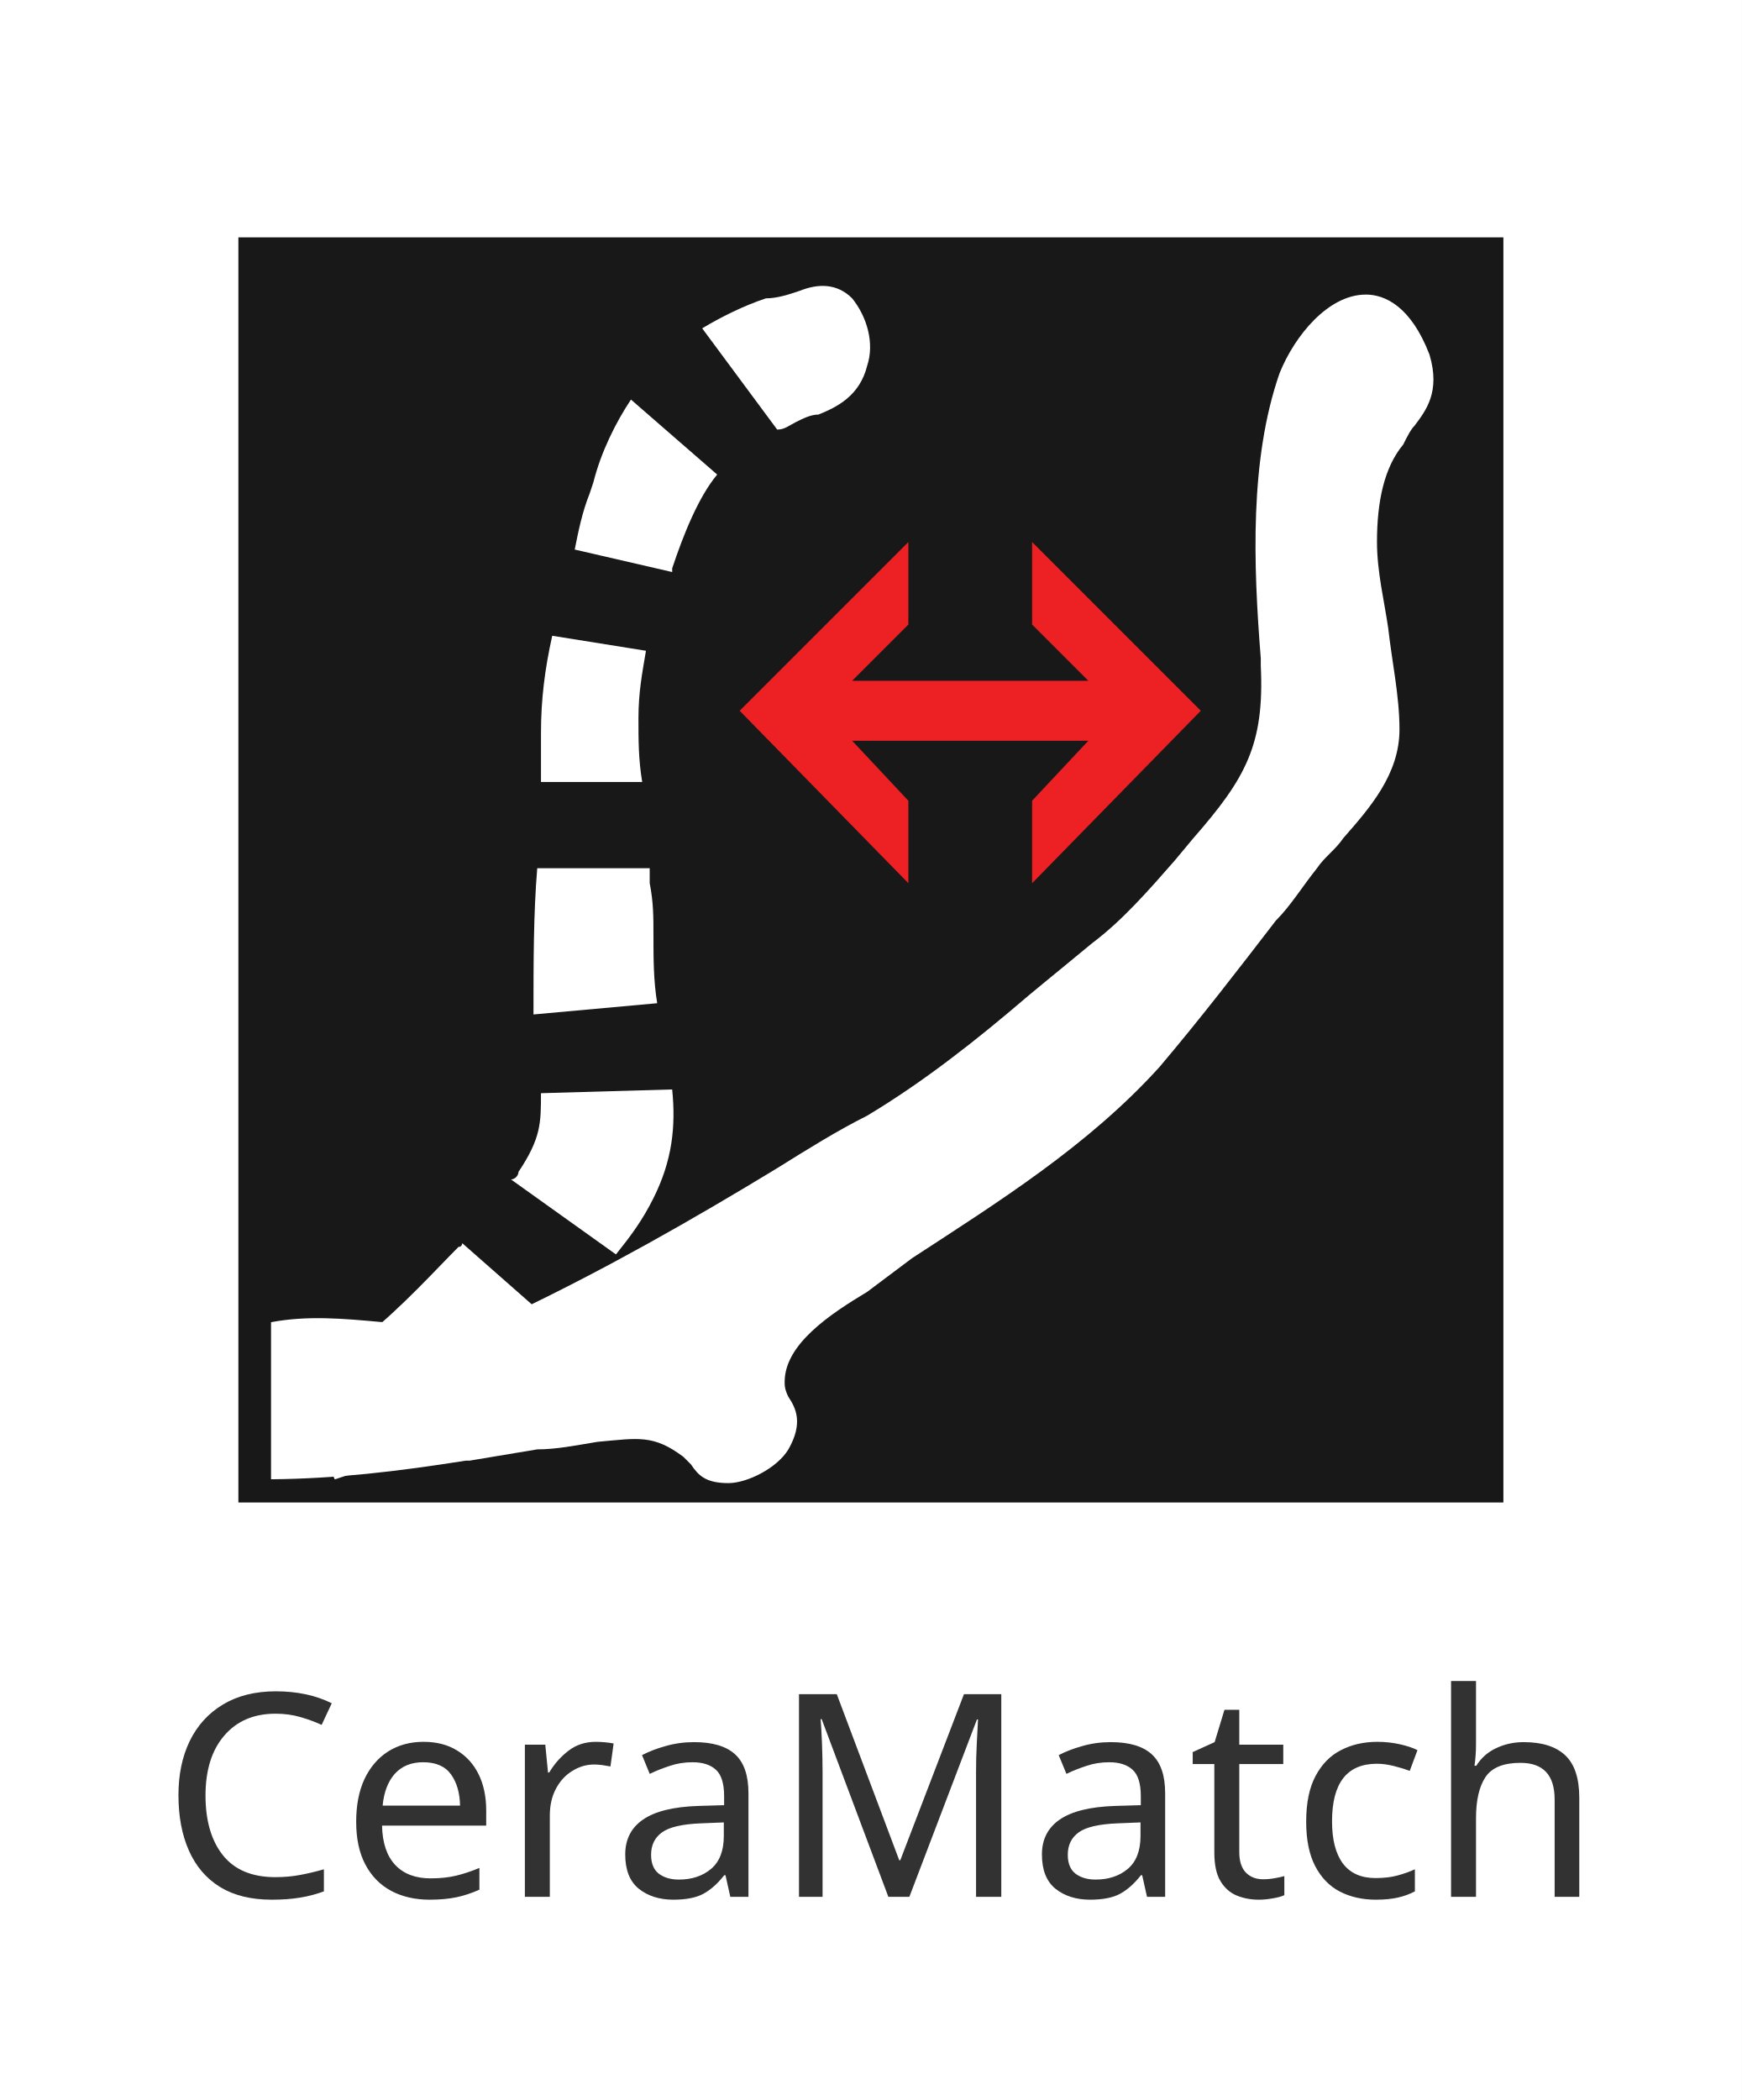
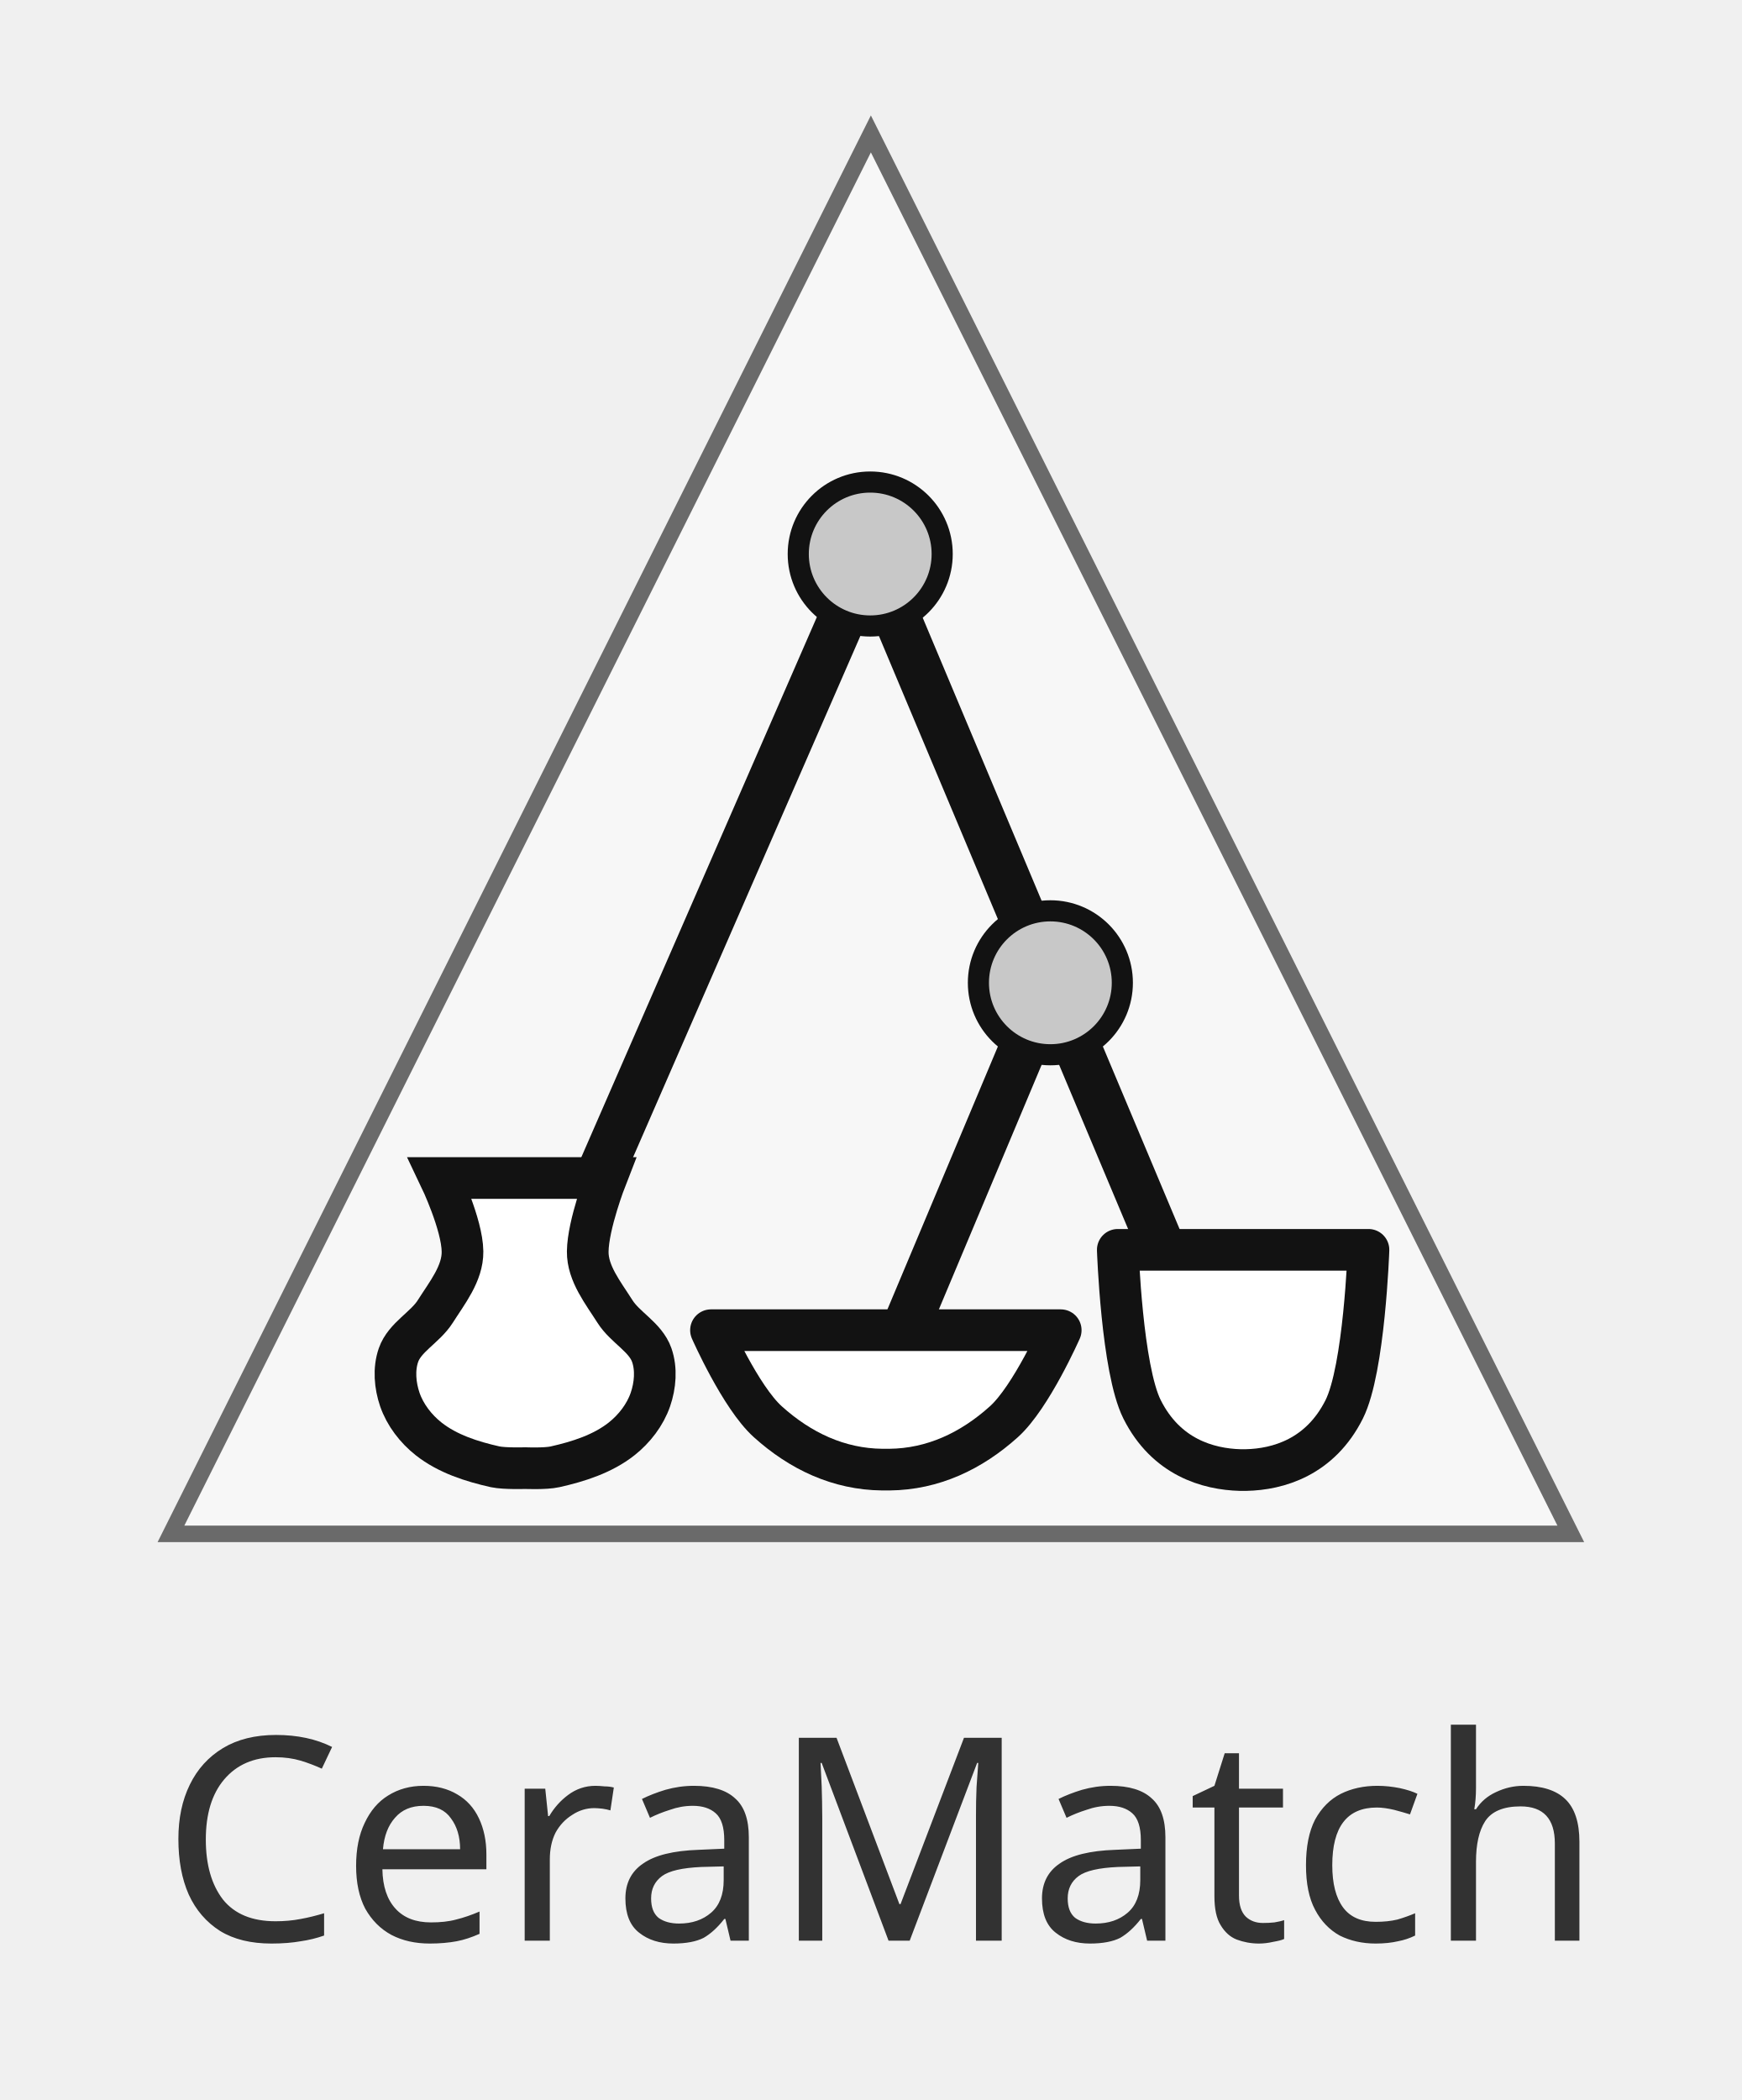
- <svg xmlns="http://www.w3.org/2000/svg" xmlns:xlink="http://www.w3.org/1999/xlink" width="180" height="217" id="svg2" version="1.1">
-   <defs id="defs4">
-     <style id="style2">.a{fill:#fff;}.b{fill:#c8b671;}.c{fill:#414042;}.d{fill:url(#a);}.e{fill:url(#b);}.f{fill:url(#c);}.g{fill:url(#d);}</style>
-     <radialGradient gradientUnits="userSpaceOnUse" gradientTransform="scale(1.04)" r="14.45" cy="11.59" cx="11.84" id="a">
-       <stop id="stop4" stop-color="#ed1c24" offset="0" />
-       <stop id="stop6" stop-color="#ed1c24" offset="0.28" />
-       <stop id="stop8" stop-opacity="0.93" stop-color="#ed1c24" offset="0.29" />
-       <stop id="stop10" stop-opacity="0.65" stop-color="#ed1c24" offset="0.36" />
-       <stop id="stop12" stop-opacity="0.42" stop-color="#ed1c24" offset="0.43" />
-       <stop id="stop14" stop-opacity="0.24" stop-color="#ed1c24" offset="0.49" />
-       <stop id="stop16" stop-opacity="0.11" stop-color="#ed1c24" offset="0.54" />
-       <stop id="stop18" stop-opacity="0.03" stop-color="#ed1c24" offset="0.59" />
-       <stop id="stop20" stop-opacity="0" stop-color="#ed1c24" offset="0.62" />
-     </radialGradient>
-     <linearGradient gradientTransform="matrix(10.66667,0,0,10.60459,0,0.5593159)" gradientUnits="userSpaceOnUse" y2="-9.52" x2="12" y1="8.41" x1="12" id="b">
-       <stop id="stop23" stop-color="#ed1f24" offset="0" />
-       <stop id="stop25" stop-opacity="0" stop-color="#ed1f24" offset="0.96" />
-     </linearGradient>
-     <linearGradient gradientUnits="userSpaceOnUse" gradientTransform="matrix(0.0055853,1.000034,-1.000034,0.0055853,-0.4163135,-0.01145482)" y2="12.85" x2="12" y1="32.05" x1="12" id="c">
-       <stop id="stop28" stop-opacity="0" stop-color="#ed1f24" offset="0" />
-       <stop id="stop30" stop-color="#ed1c24" offset="1" />
-     </linearGradient>
-     <radialGradient fy="13.95" fx="11.68" gradientTransform="matrix(11.19055,-11.62024,11.76258,11.32764,-170.3137,125.1279)" xlink:href="#a" r="8.86" cy="13.95" cx="11.68" id="d" />
-     <linearGradient y2="24.373" x2="236.518" y1="202.373" x1="236.518" gradientUnits="userSpaceOnUse" id="linearGradient4542">
-       <stop id="stop4538" style="stop-color:#ED1F24" offset="0" />
-       <stop id="stop4540" style="stop-color:#ED1F24;stop-opacity:0" offset="0.893" />
-     </linearGradient>
-     <linearGradient y2="302.579" x2="237.368" y1="373.451" x1="237.039" gradientUnits="userSpaceOnUse" id="SVGID_3_" xlink:href="#SVGID_4_">
-       <stop id="stop70" style="stop-color:#ED1F24;stop-opacity:0" offset="0" />
-       <stop id="stop72" style="stop-color:#ED1C24" offset="1" />
-     </linearGradient>
-     <radialGradient gradientUnits="userSpaceOnUse" r="93.599" cy="265.678" cx="237.653" id="SVGID_4_">
-       <stop id="stop77" style="stop-color:#ED1C24" offset="0" />
-       <stop id="stop79" style="stop-color:#ED1C24" offset="0.275" />
-       <stop id="stop81" style="stop-color:#ED1C24;stop-opacity:0" offset="0.62" />
-     </radialGradient>
-     <radialGradient id="SVGID_4_-8" cx="237.653" cy="265.678" r="93.599" gradientUnits="userSpaceOnUse">
-       <stop offset="0" style="stop-color:#ED1C24" id="stop77-1" />
-       <stop offset="0.275" style="stop-color:#ED1C24" id="stop79-6" />
-       <stop offset="0.62" style="stop-color:#ED1C24;stop-opacity:0" id="stop81-7" />
-     </radialGradient>
-     <radialGradient gradientUnits="userSpaceOnUse" gradientTransform="scale(1.04)" r="14.45" cy="11.59" cx="11.84" id="a-7">
-       <stop id="stop4-2" stop-color="#ed1c24" offset="0" />
-       <stop id="stop6-4" stop-color="#ed1c24" offset="0.28" />
-       <stop id="stop8-0" stop-opacity="0.93" stop-color="#ed1c24" offset="0.29" />
-       <stop id="stop10-1" stop-opacity="0.65" stop-color="#ed1c24" offset="0.36" />
-       <stop id="stop12-4" stop-opacity="0.42" stop-color="#ed1c24" offset="0.43" />
-       <stop id="stop14-8" stop-opacity="0.24" stop-color="#ed1c24" offset="0.49" />
-       <stop id="stop16-5" stop-opacity="0.11" stop-color="#ed1c24" offset="0.54" />
-       <stop id="stop18-8" stop-opacity="0.03" stop-color="#ed1c24" offset="0.59" />
-       <stop id="stop20-8" stop-opacity="0" stop-color="#ed1c24" offset="0.62" />
-     </radialGradient>
-   </defs>
-   <g id="layer1" transform="translate(0,-759.5196)">
-     <rect style="opacity:0.998;fill:#ffffff;fill-opacity:1;stroke:none;stroke-width:4.639;stroke-linecap:butt;stroke-miterlimit:4;stroke-dasharray:none;stroke-dashoffset:0;stroke-opacity:1;paint-order:markers stroke fill" id="rect4621" width="180" height="217" x="0" y="759.52" />
-     <g id="g3992-1" transform="matrix(-1,0,0,1,78.93333,34.53624)" />
-     <text xml:space="preserve" style="font-style:normal;font-variant:normal;font-weight:normal;font-stretch:normal;font-size:13.333px;line-height:3.25;font-family:'Futura Md BT';-inkscape-font-specification:'Futura Md BT';letter-spacing:0px;word-spacing:0px;fill:#323232;fill-opacity:1;stroke:none" x="16.66" y="955.52" id="text4498">
-       <tspan id="tspan4496" x="16.66" y="955.52" style="font-style:normal;font-variant:normal;font-weight:normal;font-stretch:normal;font-size:29.333px;line-height:90.75;font-family:'Futura Md BT';-inkscape-font-specification:'Futura Md BT, Normal';font-variant-ligatures:normal;font-variant-caps:normal;font-variant-numeric:normal;font-feature-settings:normal;text-align:start;writing-mode:lr-tb;text-anchor:start;fill:#323232;fill-opacity:1">CeraMatch</tspan>
+ <svg xmlns="http://www.w3.org/2000/svg" width="180" height="217" viewBox="0 0 47.625 57.415" version="1.1" id="svg4512">
+   <defs id="defs4506">
+     </defs>
+   <g id="layer1" transform="translate(-16.48981,-69.88594)">
+     <g id="g3992-1" transform="matrix(-0.2645833,0,0,0.2645833,48.53708,-153.3383)" />
+     <g id="g4577">
+       <path id="path5288" d="M 21.164,111.823 40.302,73.547 59.44,111.823 Z" style="fill:#f7f7f7;fill-opacity:1;stroke:#6a6a6a;stroke-width:0.452;stroke-linecap:butt;stroke-linejoin:miter;stroke-miterlimit:4;stroke-dasharray:none;stroke-opacity:1" />
+       <path id="path4632-9" d="M 30.8,106.782 40.284,85.033" style="fill:none;stroke:#121212;stroke-width:1.297px;stroke-linecap:butt;stroke-linejoin:miter;stroke-opacity:1" />
+       <path id="path4632-9-8" d="M 45.21,96.756 40.284,85.033" style="fill:none;stroke:#121212;stroke-width:1.297px;stroke-linecap:butt;stroke-linejoin:miter;stroke-opacity:1" />
+       <path id="path4632-9-8-5" d="M 50.137,108.479 45.21,96.756" style="fill:none;stroke:#121212;stroke-width:1.297px;stroke-linecap:butt;stroke-linejoin:miter;stroke-opacity:1" />
+       <path id="path4632-6" d="M 40.284,108.479 45.21,96.756" style="fill:none;stroke:#121212;stroke-width:1.297px;stroke-linecap:butt;stroke-linejoin:miter;stroke-opacity:1" />
+       <ellipse ry="1.679" rx="1.679" transform="scale(1,-1)" cy="-96.756" cx="45.21" id="path4696-7" style="opacity:0.998;fill:#c8c8c8;fill-opacity:1;stroke:#121212;stroke-width:1.155;stroke-linecap:round;stroke-linejoin:round;stroke-miterlimit:4;stroke-dasharray:none;stroke-dashoffset:0;stroke-opacity:1;paint-order:stroke fill markers" />
+       <ellipse ry="1.679" rx="1.679" transform="scale(1,-1)" cy="-85.033" cx="40.284" id="path4696-5" style="opacity:0.998;fill:#c8c8c8;fill-opacity:1;stroke:#121212;stroke-width:1.155;stroke-linecap:round;stroke-linejoin:round;stroke-miterlimit:4;stroke-dasharray:none;stroke-dashoffset:0;stroke-opacity:1;paint-order:stroke fill markers" />
+       <path id="path4552-2" d="m 45.493,106.254 c 0,0 -0.807,1.831 -1.554,2.503 -0.888,0.799 -1.935,1.297 -3.13,1.309 h -0.195 c -1.194,-0.012 -2.242,-0.509 -3.13,-1.309 -0.747,-0.672 -1.554,-2.503 -1.554,-2.503 z" style="fill:#ffffff;fill-opacity:1;stroke:#121212;stroke-width:1.139;stroke-linecap:butt;stroke-linejoin:round;stroke-miterlimit:4;stroke-dasharray:none;stroke-opacity:1;paint-order:normal" />
+       <path id="path4552-2-8-7" d="m 53.908,104.057 c 0,0 -0.112,3.259 -0.664,4.361 -0.656,1.309 -1.803,1.641 -2.686,1.66 h -0.155 c -0.883,-0.024 -2.029,-0.351 -2.686,-1.66 -0.552,-1.102 -0.664,-4.361 -0.664,-4.361 z" style="fill:#ffffff;fill-opacity:1;stroke:#121212;stroke-width:1.139;stroke-linecap:butt;stroke-linejoin:round;stroke-miterlimit:4;stroke-dasharray:none;stroke-opacity:1;paint-order:normal" />
+       <path id="path4536" d="m 28.522,102.093 c 0,0 0.606,1.267 0.614,2.011 0.007,0.6 -0.424,1.132 -0.745,1.639 -0.278,0.439 -0.835,0.701 -1.006,1.192 -0.133,0.383 -0.094,0.831 0.037,1.214 0.145,0.421 0.439,0.802 0.789,1.078 0.516,0.407 1.177,0.618 1.818,0.762 0.267,0.055 0.819,0.036 0.819,0.036 v 0 c 0,0 0.553,0.024 0.819,-0.036 0.641,-0.144 1.302,-0.355 1.818,-0.762 0.35,-0.276 0.644,-0.657 0.789,-1.078 0.132,-0.383 0.17,-0.832 0.037,-1.214 -0.171,-0.491 -0.728,-0.752 -1.006,-1.192 -0.321,-0.507 -0.751,-1.039 -0.745,-1.639 0.008,-0.744 0.503,-2.011 0.503,-2.011 z" style="fill:#ffffff;fill-opacity:1;stroke:#121212;stroke-width:1.139;stroke-linecap:butt;stroke-linejoin:miter;stroke-miterlimit:4;stroke-dasharray:none;stroke-opacity:1" />
+     </g>
+     <text xml:space="preserve" style="font-style:normal;font-variant:normal;font-weight:normal;font-stretch:normal;font-size:3.528px;line-height:3.25;font-family:'Futura Md BT';-inkscape-font-specification:'Futura Md BT';letter-spacing:0px;word-spacing:0px;fill:#323232;fill-opacity:1;stroke:none;stroke-width:0.265" x="20.898" y="122.944" id="text4498">
+       <tspan id="tspan4496" x="20.898" y="122.944" style="font-style:normal;font-variant:normal;font-weight:normal;font-stretch:normal;font-size:7.761px;line-height:90.75;font-family:'Futura Md BT';-inkscape-font-specification:'Futura Md BT, Normal';font-variant-ligatures:normal;font-variant-caps:normal;font-variant-numeric:normal;font-feature-settings:normal;text-align:start;writing-mode:lr-tb;text-anchor:start;fill:#323232;fill-opacity:1;stroke-width:0.265">CeraMatch</tspan>
    </text>
-     <g id="g4555">
-       <rect style="fill:#181818;stroke:none;stroke-width:4.085;stroke-miterlimit:10" y="784.047" x="24.635" id="rect4" height="130.729" width="130.729" class="st0" />
-       <path id="path6" d="m 141.141,789.96 c -3.874,0 -7.361,4.262 -8.911,8.136 -3.099,8.911 -2.712,19.759 -1.937,29.445 v 0.775 c 0.387,8.136 -1.55,11.623 -6.974,17.822 l -1.937,2.324 c -2.712,3.099 -5.423,6.199 -8.523,8.524 -2.325,1.937 -4.262,3.487 -6.587,5.424 -5.424,4.649 -10.848,8.911 -16.66,12.398 -3.099,1.55 -6.199,3.487 -9.299,5.424 -8.911,5.424 -17.822,10.461 -26.733,14.722 -4.649,1.937 -9.298,1.549 -14.335,1.162 -3.745,-0.341 -7.49,-0.679 -11.236,0.032 v 16.23 c 6.688,-0.055 13.059,-0.808 20.146,-1.927 h 0.388 c 2.325,-0.387 4.649,-0.775 6.973,-1.163 1.937,0 3.875,-0.387 6.2,-0.775 4.262,-0.387 5.811,-0.775 8.911,1.549 0.387,0.387 0.387,0.387 0.775,0.775 0.775,1.162 1.55,1.937 3.875,1.937 1.937,0 5.036,-1.55 6.199,-3.487 1.55,-2.712 0.775,-4.262 0,-5.424 -0.387,-0.775 -0.388,-1.162 -0.388,-1.549 0,-3.874 4.649,-6.974 8.524,-9.299 l 4.649,-3.487 c 8.911,-5.811 18.209,-11.624 25.57,-19.76 4.262,-5.037 8.136,-10.073 12.01,-15.109 1.55,-1.55 2.712,-3.487 4.261,-5.424 0.775,-1.162 1.937,-1.938 2.712,-3.1 2.712,-3.099 5.812,-6.587 5.812,-11.236 0,-3.487 -0.775,-6.973 -1.163,-10.46 -0.387,-2.712 -1.162,-5.812 -1.162,-8.912 0,-4.262 0.775,-7.749 2.712,-10.073 0.387,-0.775 0.774,-1.549 1.162,-1.936 1.162,-1.55 2.713,-3.487 1.55,-7.361 -1.937,-5.037 -4.649,-6.2 -6.587,-6.2 z" style="fill:#ffffff;stroke-width:3.874" />
-       <polygon transform="matrix(3.874317,0,0,3.874317,28.01109,788.4106)" style="fill:#ed2024" id="polygon8" points="20.3,13.9 20.3,16.1 24.8,11.5 20.3,7 20.3,9.2 21.8,10.7 15.5,10.7 17,9.2 17,7 12.5,11.5 17,16.1 17,13.9 15.5,12.3 21.8,12.3 " class="st2" />
-       <path class="st1" d="m 66.367,840.326 c -0.387,-2.325 -0.387,-4.262 -0.387,-6.586 0,-2.712 0.387,-4.649 0.775,-6.974 l -9.686,-1.55 c -0.775,3.487 -1.162,6.586 -1.162,10.073 0,1.55 0,3.099 0,5.037 z" id="path10" style="fill:#ffffff;stroke-width:3.874" />
-       <path class="st1" d="m 67.529,856.211 c 0,-1.937 0,-3.487 -0.387,-5.424 0,-0.387 0,-1.162 0,-1.55 H 55.519 c -0.387,4.649 -0.387,9.686 -0.387,15.11 l 12.785,-1.162 c -0.387,-2.325 -0.387,-4.649 -0.387,-6.974 z" id="path12" style="fill:#ffffff;stroke-width:3.874" />
-       <path class="st1" d="m 45.833,905.415 c 1.162,-0.775 2.325,-1.937 3.487,-2.712 2.712,-1.937 5.424,-3.874 8.136,-6.199 l -9.686,-8.523 c 0,0 0,0.387 -0.387,0.387 -2.325,2.325 -5.811,6.199 -9.686,9.298 z" id="path14" style="fill:#ffffff;stroke-width:3.874" />
-       <path class="st1" d="m 59.393,816.306 10.073,2.325 v -0.387 c 1.162,-3.487 2.712,-7.361 4.649,-9.686 l -8.911,-7.749 c -1.55,2.325 -3.099,5.424 -3.874,8.524 l -0.387,1.162 c -0.775,1.937 -1.162,3.874 -1.55,5.811 z" id="path16" style="fill:#ffffff;stroke-width:3.874" />
-       <path class="st1" d="m 31.885,902.703 c -0.387,1.162 -0.775,2.325 0,3.874 l 2.712,5.811 2.325,-0.775 c 0.775,-0.387 1.937,-0.387 2.712,-1.162 z" id="path18" style="fill:#ffffff;stroke-width:3.874" />
-       <path class="st1" d="m 88.063,790.348 c -1.55,-1.55 -3.487,-1.55 -5.424,-0.775 -1.162,0.387 -2.325,0.775 -3.487,0.775 -2.325,0.775 -4.649,1.937 -6.586,3.099 l 7.749,10.461 c 0.775,0 1.162,-0.387 1.937,-0.775 0.775,-0.387 1.55,-0.775 2.325,-0.775 1.937,-0.775 4.262,-1.937 5.037,-5.037 0.775,-2.325 0,-5.037 -1.55,-6.974 z" id="path20" style="fill:#ffffff;stroke-width:3.874" />
-       <path class="st1" d="m 55.906,872.483 c 0,3.099 0,4.649 -2.325,8.136 0,0.387 -0.387,0.775 -0.775,0.775 l 10.848,7.749 c 1.55,-1.937 2.712,-3.487 3.874,-5.811 1.937,-3.874 2.325,-7.361 1.937,-11.236 z" id="path22" style="fill:#ffffff;stroke-width:3.874" />
-     </g>
  </g>
-   <style type="text/css" id="style2-8">
- 	.st0{fill:#FFFFFF;stroke:#000000;stroke-miterlimit:10;}
- 	.st1{fill:#414042;}
- 	.st2{fill:#C8B671;}
- 	.st3{fill:url(#SVGID_1_);}
- 	.st4{fill:url(#SVGID_2_);}
- 	.st5{fill:url(#SVGID_3_);}
- 	.st6{fill:url(#SVGID_4_);}
- 	.st7{fill:#FFFFFF;}
+   <style type="text/css" id="style2">
+ 	.st0{fill:#181818;}
+ 	.st1{fill:#FFFFFF;}
+ 	.st2{fill:#ED2024;}
</style>
-   <style id="style4823" type="text/css">
- 	.st0{fill:#FFFFFF;stroke:#000000;stroke-miterlimit:10;}
- 	.st1{fill:#414042;}
- 	.st2{fill:#0EBBD6;}
- 	.st3{fill:url(#SVGID_1_);}
- 	.st4{fill:url(#SVGID_2_);}
- 	.st5{fill:url(#SVGID_3_);}
- 	.st6{fill:url(#SVGID_4_);}
- 	.st7{fill:#FFFFFF;}
- </style>
-   <style id="style2-2" type="text/css">
- 	.st0{fill:#FFFFFF;stroke:#000000;stroke-miterlimit:10;}
- 	.st1{fill:#414042;}
- 	.st2{fill:#C8B671;}
- 	.st3{fill:url(#SVGID_1_);}
- 	.st4{fill:url(#SVGID_2_);}
- 	.st5{fill:url(#SVGID_3_);}
- 	.st6{fill:url(#SVGID_4_);}
- 	.st7{fill:#FFFFFF;}
+   <style type="text/css" id="style2-5">
+ 	.st0{fill:#181818;}
+ 	.st1{fill:#FFFFFF;}
+ 	.st2{fill:#ED2024;}
</style>
</svg>
